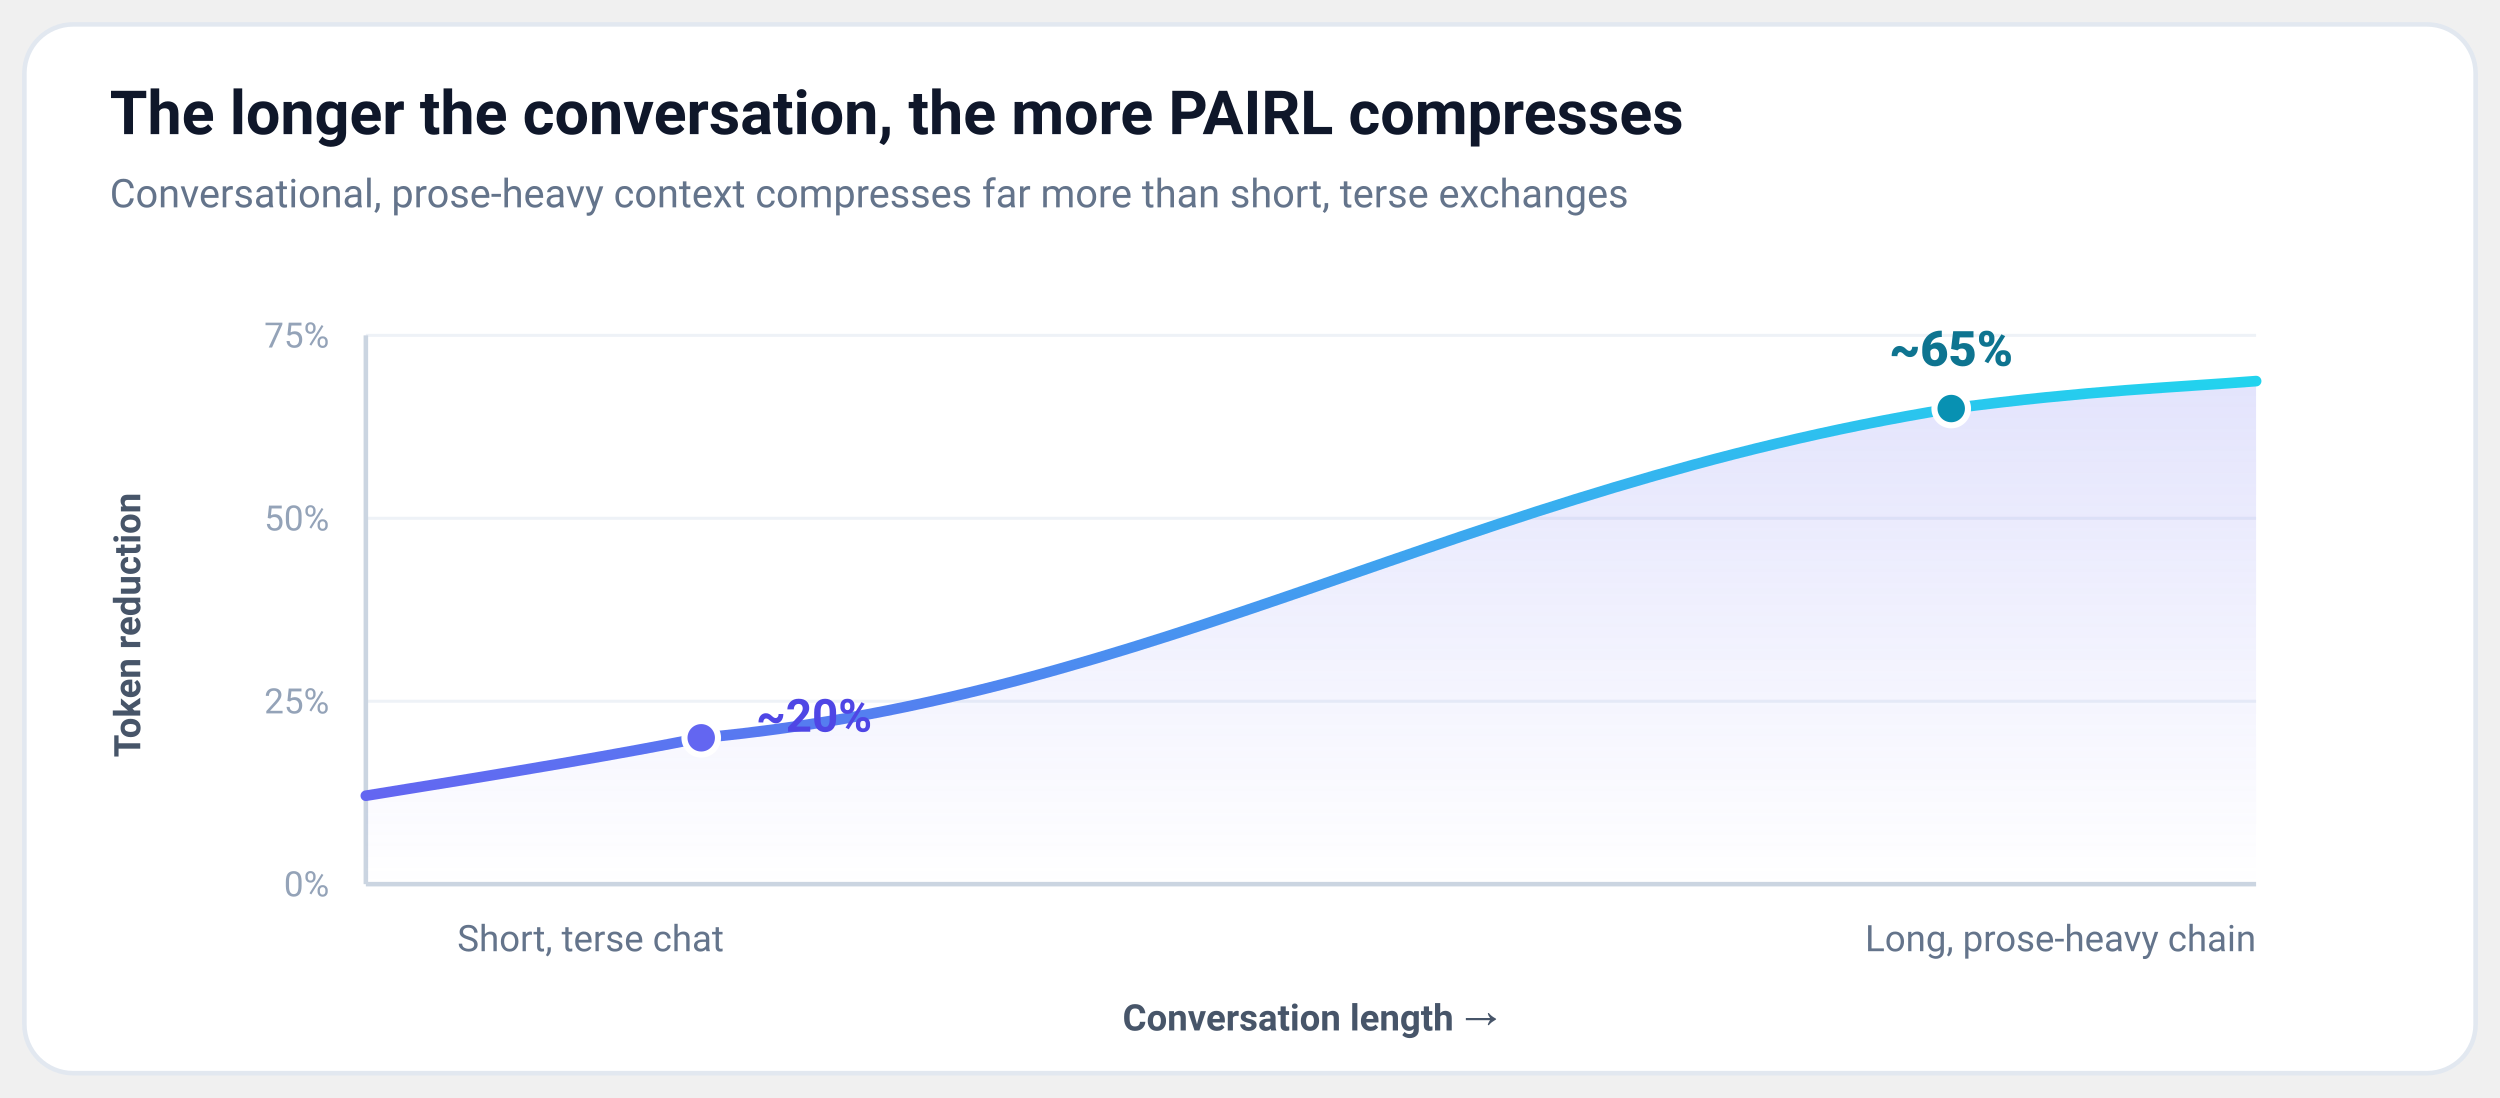
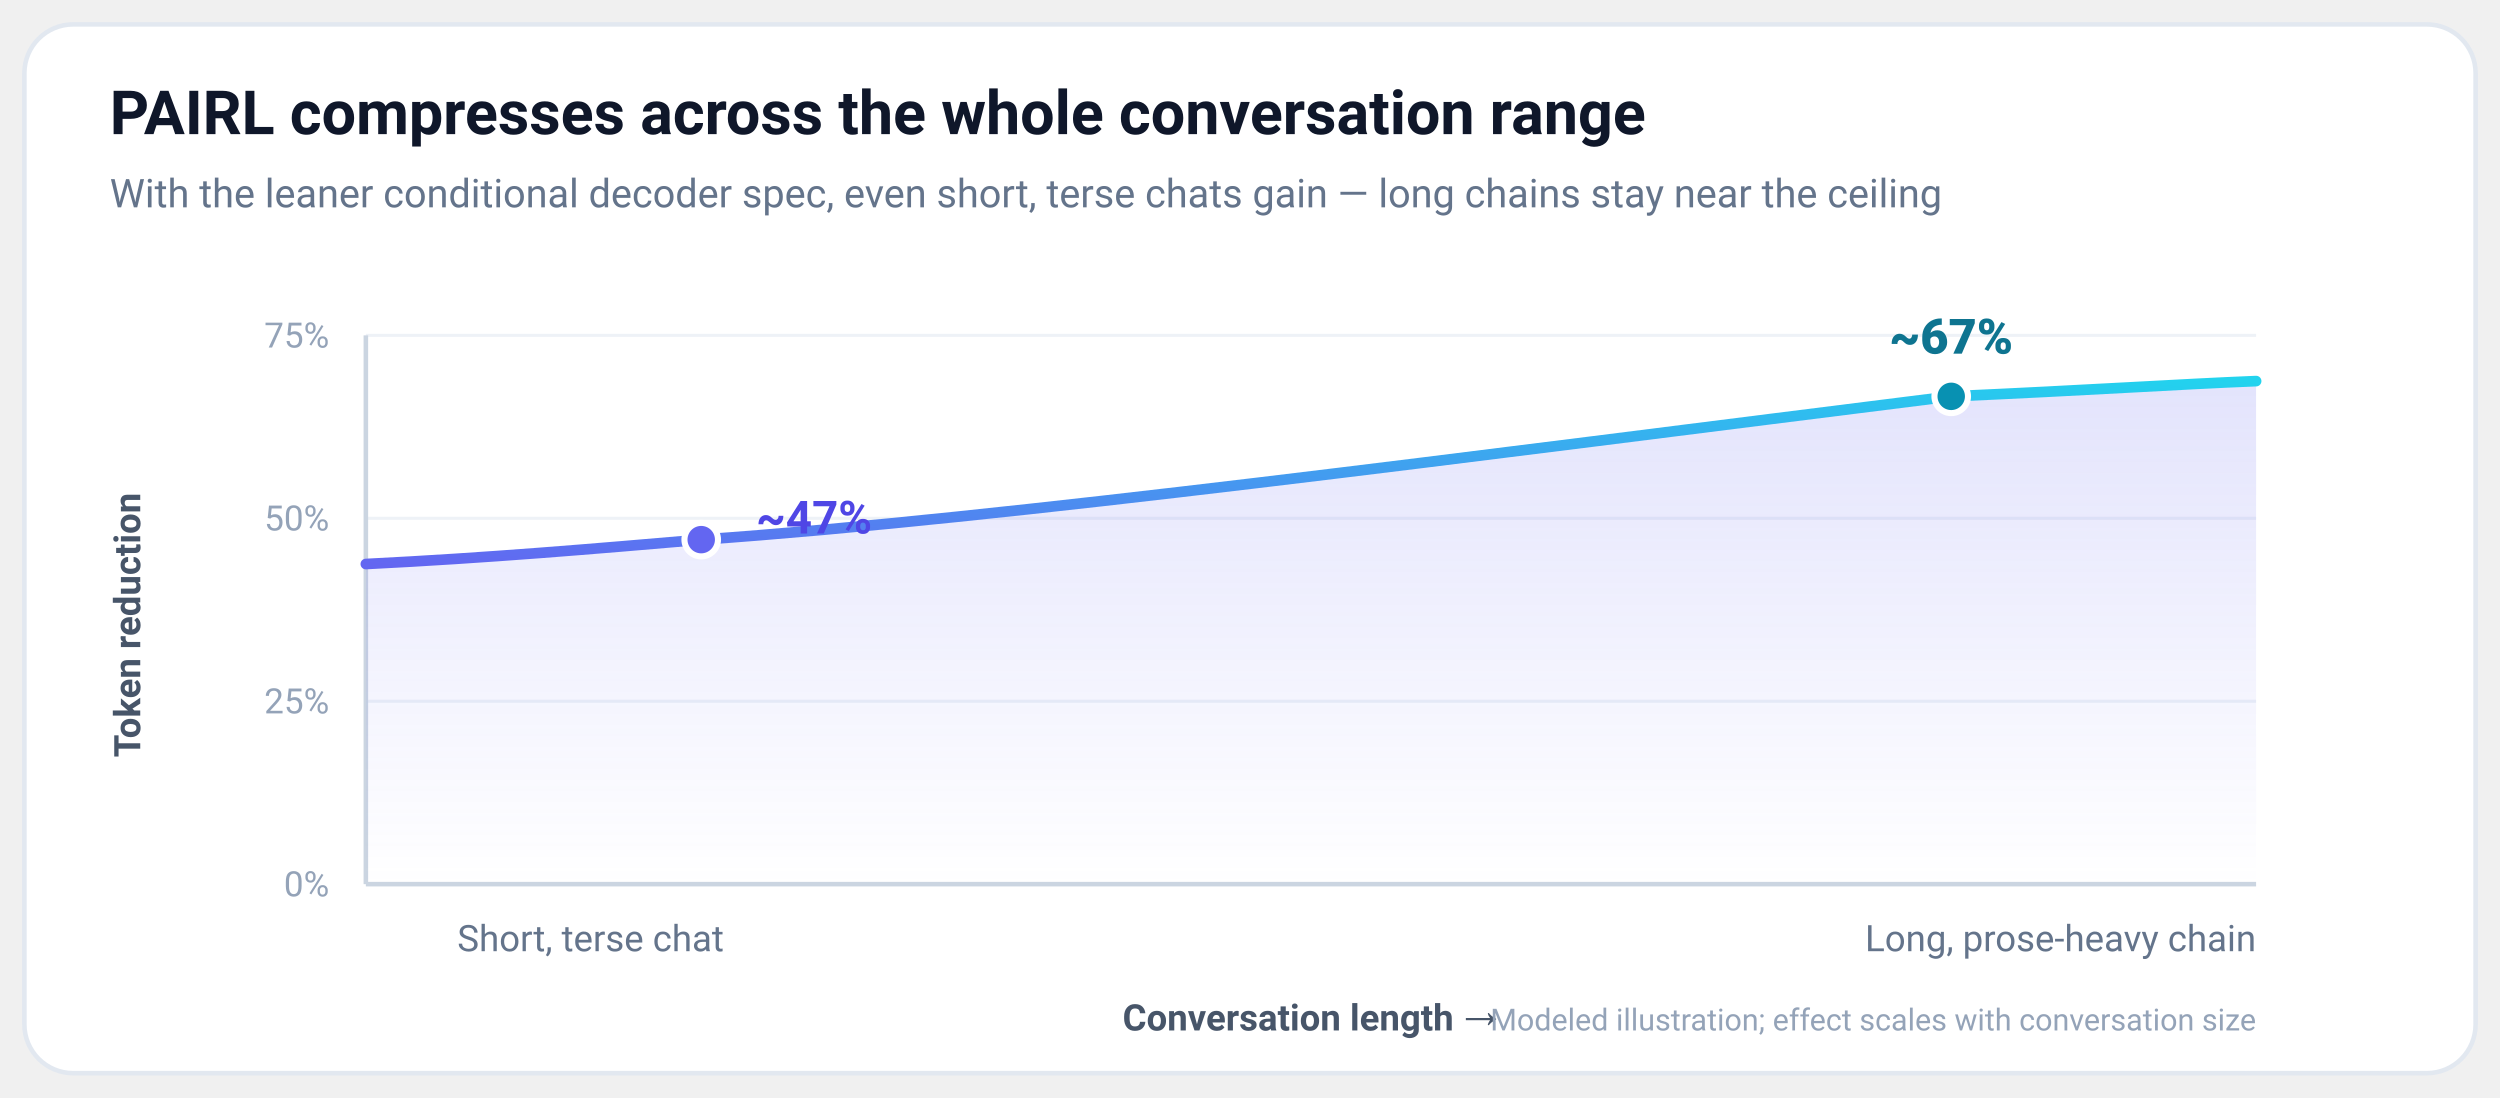
<svg xmlns="http://www.w3.org/2000/svg" viewBox="0 0 820 360" font-family="-apple-system,Segoe UI,Roboto,Helvetica,Arial,sans-serif">
  <defs>
    <linearGradient id="curve" x1="0" y1="1" x2="1" y2="0">
      <stop offset="0" stop-color="#6366f1" />
      <stop offset="1" stop-color="#22d3ee" />
    </linearGradient>
    <linearGradient id="fill" x1="0" y1="0" x2="0" y2="1">
      <stop offset="0" stop-color="#6366f1" stop-opacity="0.18" />
      <stop offset="1" stop-color="#6366f1" stop-opacity="0" />
    </linearGradient>
  </defs>
  <rect x="8" y="8" width="804" height="344" rx="16" fill="#ffffff" stroke="#e2e8f0" stroke-width="1.5" />
-   <text x="36" y="44" font-size="20" font-weight="700" fill="#0f172a">The longer the conversation, the more PAIRL compresses</text>
-   <text x="36" y="68" font-size="13" fill="#64748b">Conversational, prose-heavy context compresses far more than short, terse exchanges</text>
+   <text x="36" y="44" font-size="20" font-weight="700" fill="#0f172a">PAIRL compresses across the whole conversation range</text>
+   <text x="36" y="68" font-size="13" fill="#64748b">With the leaner conditional decoder spec, even short, terse chats gain — long chains stay near the ceiling</text>
  <g stroke="#eef2f7" stroke-width="1">
    <line x1="120" y1="110" x2="740" y2="110" />
    <line x1="120" y1="170" x2="740" y2="170" />
    <line x1="120" y1="230" x2="740" y2="230" />
  </g>
  <g font-size="11.5" fill="#94a3b8" text-anchor="end">
    <text x="108" y="114">75%</text>
    <text x="108" y="174">50%</text>
    <text x="108" y="234">25%</text>
    <text x="108" y="294">0%</text>
  </g>
  <text x="46" y="205" font-size="12" font-weight="600" fill="#475569" text-anchor="middle" transform="rotate(-90 46 205)">Token reduction</text>
  <line x1="120" y1="290" x2="740" y2="290" stroke="#cbd5e1" stroke-width="1.5" />
  <line x1="120" y1="290" x2="120" y2="110" stroke="#cbd5e1" stroke-width="1.5" />
-   <path d="M 120,261 C 170,253 205,247 230,242 C 380,228 480,160 640,134 C 685,128 715,127 740,125 L 740,290 L 120,290 Z" fill="url(#fill)" />
-   <path d="M 120,261 C 170,253 205,247 230,242 C 380,228 480,160 640,134 C 685,128 715,127 740,125" fill="none" stroke="url(#curve)" stroke-width="3.5" stroke-linecap="round" />
-   <circle cx="230" cy="242" r="5.5" fill="#6366f1" stroke="#ffffff" stroke-width="2" />
-   <text x="248" y="240" font-size="15" font-weight="700" fill="#4f46e5">~20%</text>
-   <circle cx="640" cy="134" r="5.5" fill="#0891b2" stroke="#ffffff" stroke-width="2" />
-   <text x="640" y="120" font-size="16" font-weight="800" fill="#0e7490" text-anchor="middle">~65%</text>
+   <path d="M 120,185 C 160,183 195,180 230,177 C 330,170 480,150 640,130 C 685,128 715,126 740,125 L 740,290 L 120,290 Z" fill="url(#fill)" />
+   <path d="M 120,185 C 160,183 195,180 230,177 C 330,170 480,150 640,130 C 685,128 715,126 740,125" fill="none" stroke="url(#curve)" stroke-width="3.5" stroke-linecap="round" />
+   <circle cx="230" cy="177" r="5.5" fill="#6366f1" stroke="#ffffff" stroke-width="2" />
+   <text x="248" y="175" font-size="15" font-weight="700" fill="#4f46e5">~47%</text>
+   <circle cx="640" cy="130" r="5.5" fill="#0891b2" stroke="#ffffff" stroke-width="2" />
+   <text x="640" y="116" font-size="16" font-weight="800" fill="#0e7490" text-anchor="middle">~67%</text>
  <text x="150" y="312" font-size="12" fill="#64748b">Short, terse chat</text>
  <text x="740" y="312" font-size="12" fill="#64748b" text-anchor="end">Long, prose-heavy chain</text>
  <text x="430" y="338" font-size="12" font-weight="600" fill="#475569" text-anchor="middle">Conversation length →</text>
+   <text x="740" y="338" font-size="10" fill="#94a3b8" text-anchor="end">Modeled illustration; effect scales with conversation size</text>
</svg>
